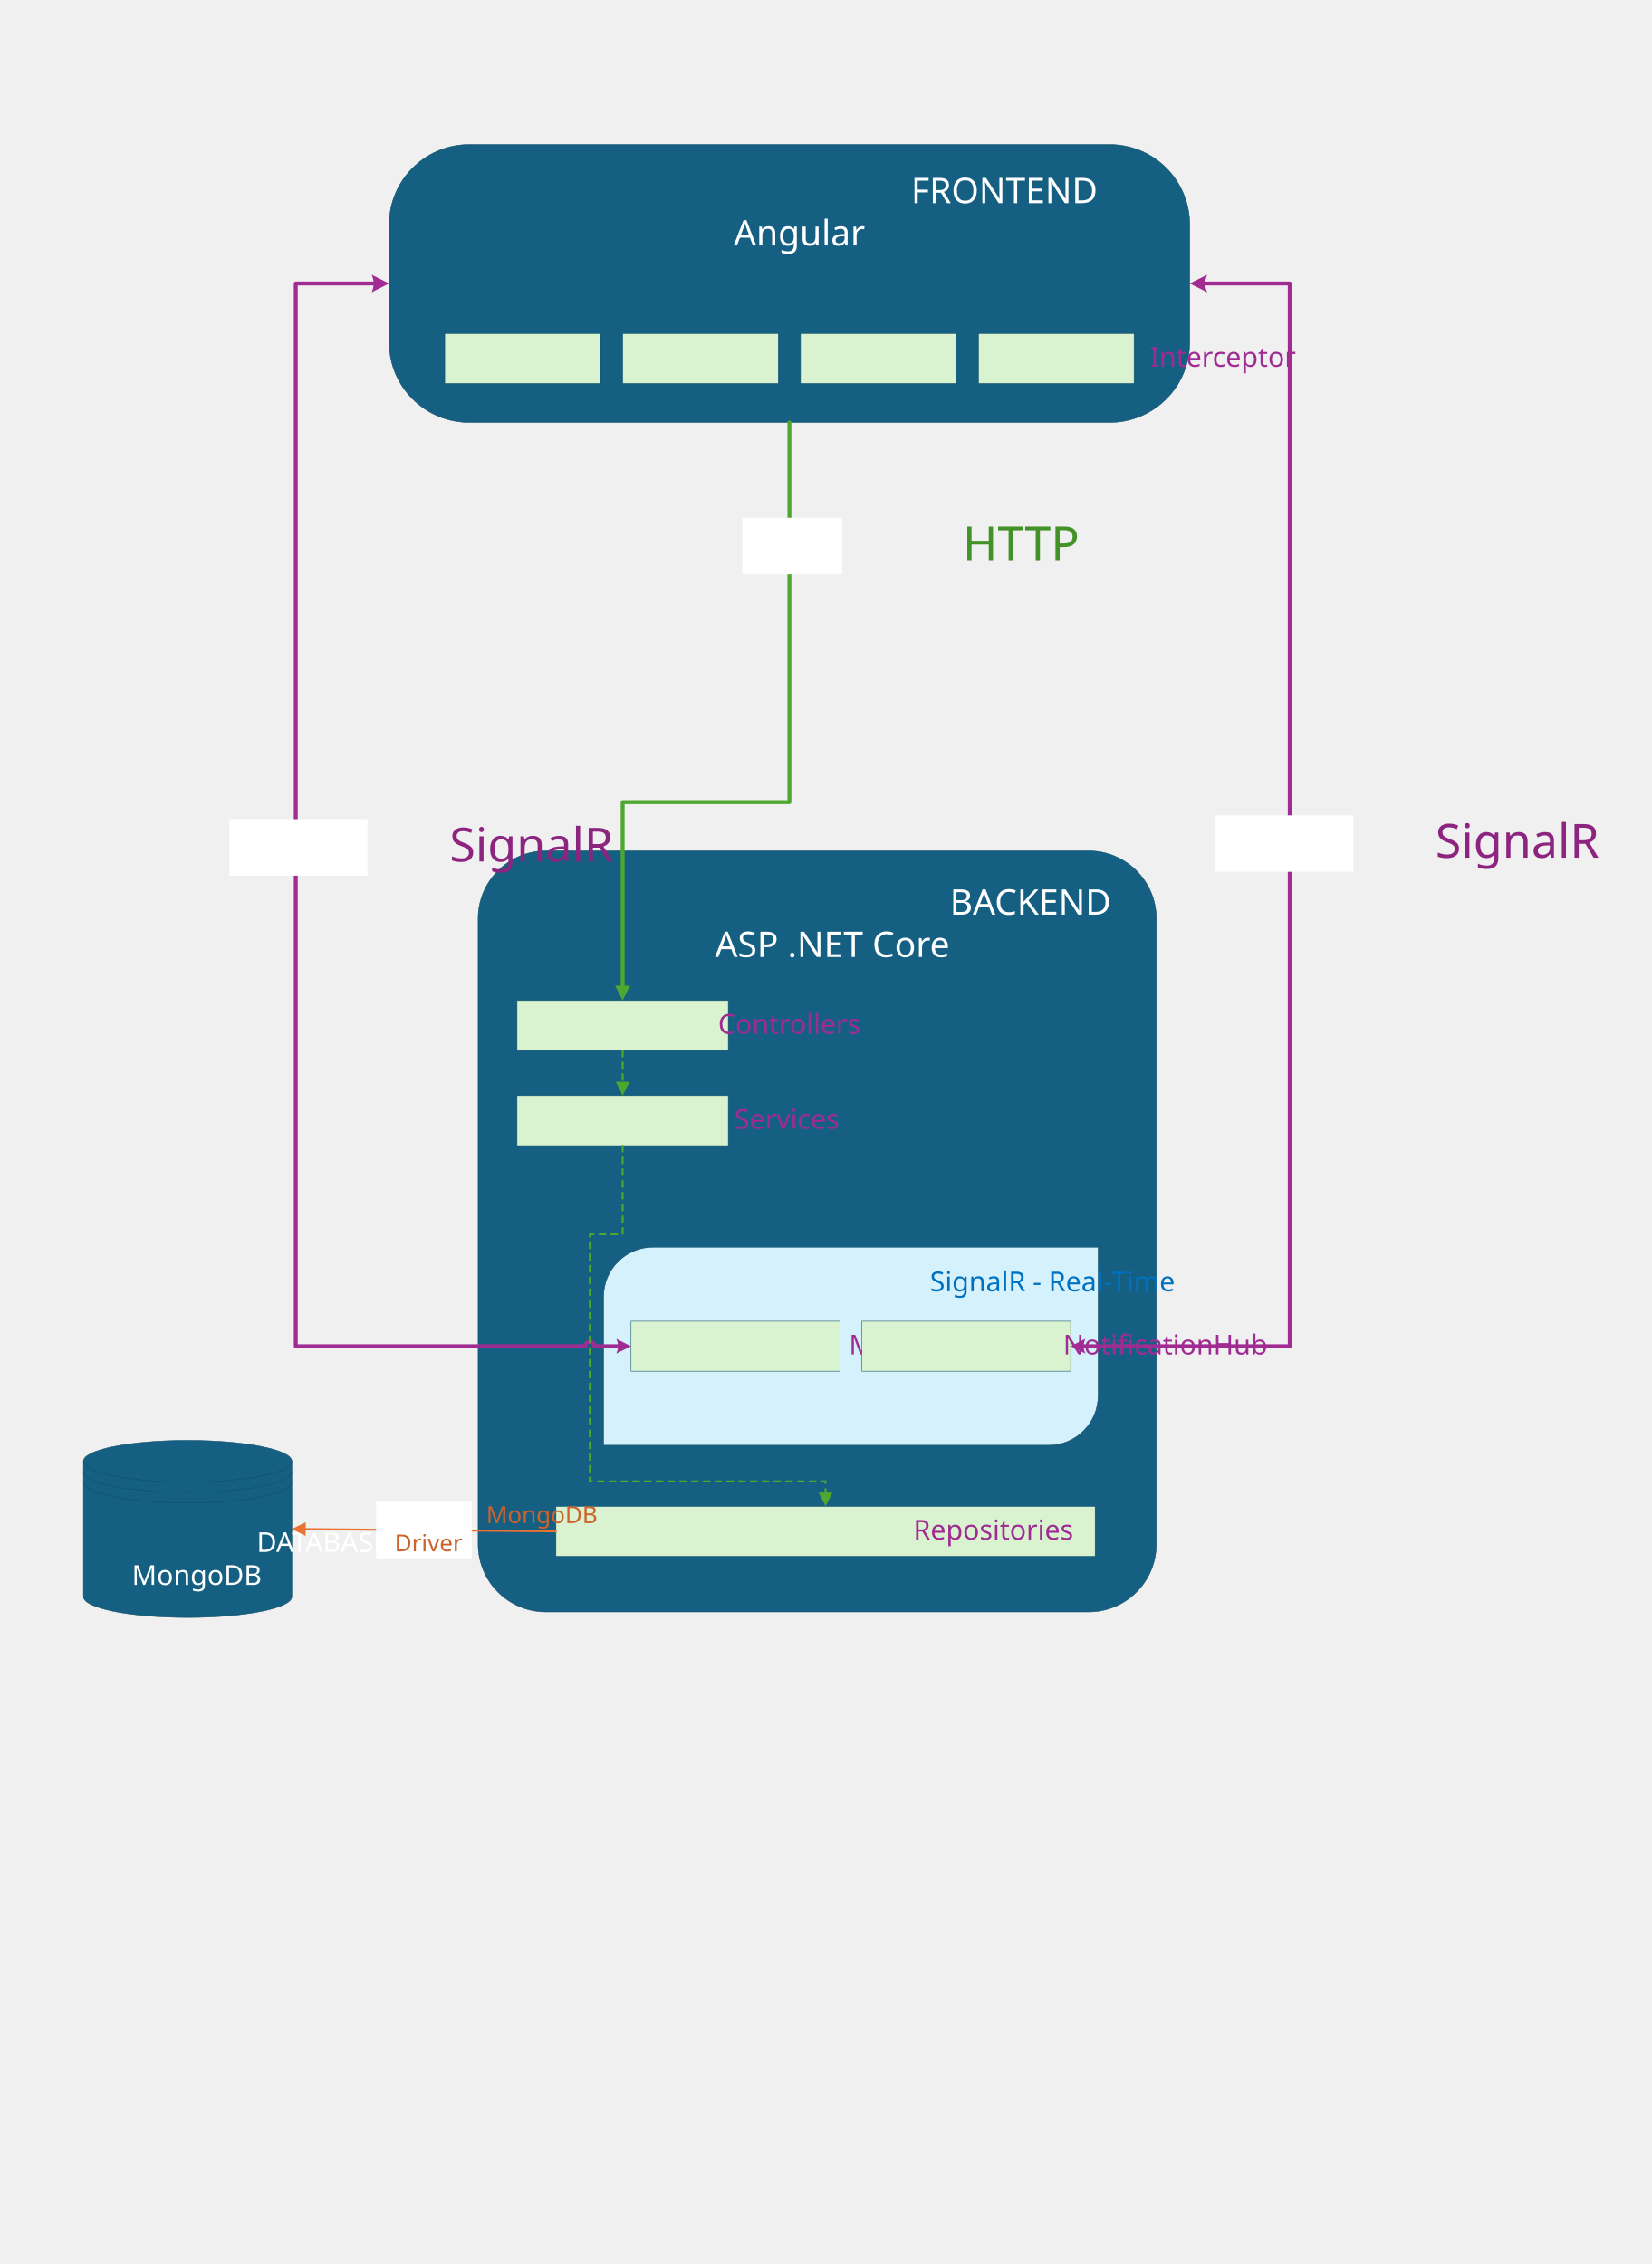
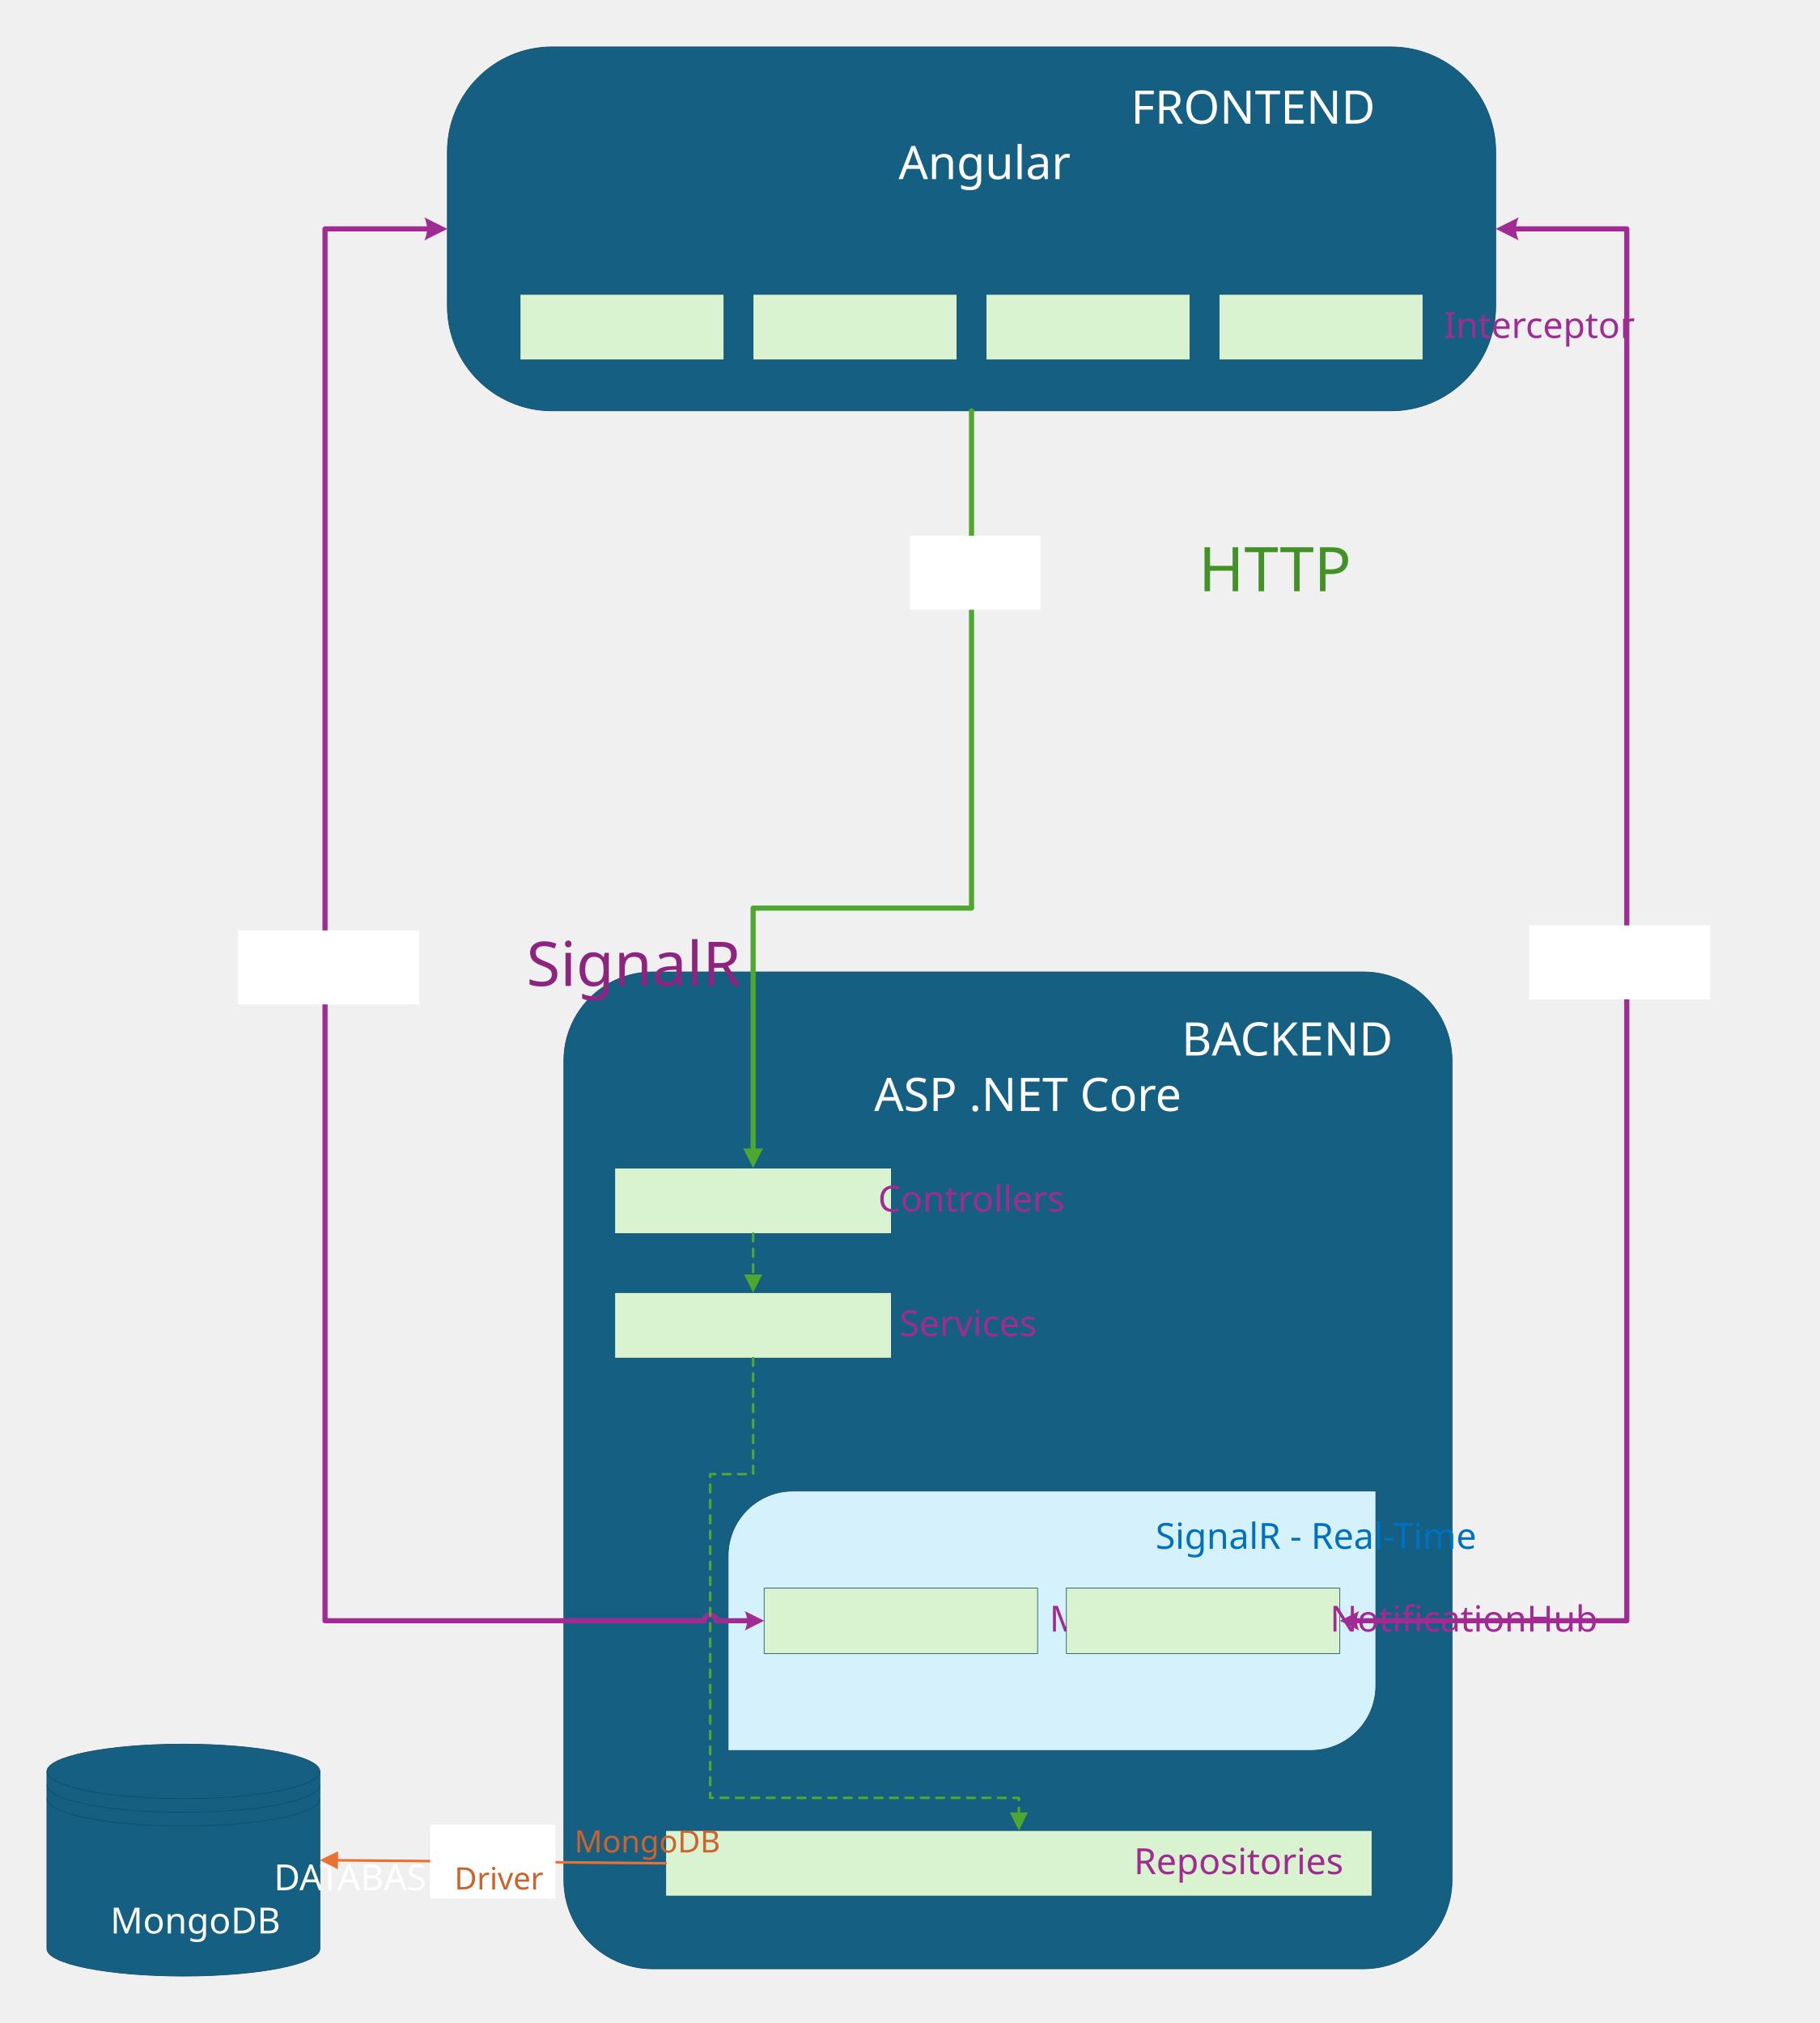
- <svg xmlns="http://www.w3.org/2000/svg" xmlns:ns1="http://schemas.microsoft.com/visio/2003/SVGExtensions/" xmlns:xlink="http://www.w3.org/1999/xlink" width="11.693in" height="16.035in" viewBox="0 0 841.89 1154.55" xml:space="preserve" color-interpolation-filters="sRGB" class="st26">
+ <svg xmlns="http://www.w3.org/2000/svg" xmlns:ns1="http://schemas.microsoft.com/visio/2003/SVGExtensions/" xmlns:xlink="http://www.w3.org/1999/xlink" width="9.841in" height="10.94in" viewBox="0 0 708.533 787.681" xml:space="preserve" color-interpolation-filters="sRGB" class="st25">
  <ns1:documentProperties ns1:langID="1033" ns1:metric="true" ns1:viewMarkup="false">
    <ns1:userDefs>
      <ns1:ud ns1:nameU="msvSubprocessMaster" ns1:prompt="" ns1:val="VT4(Rectangle)" />
      <ns1:ud ns1:nameU="msvNoAutoConnect" ns1:val="VT0(1):26" />
    </ns1:userDefs>
  </ns1:documentProperties>
  <style type="text/css">
	
		.st1 {fill:#156082;stroke:#0d4964;stroke-width:0.25}
		.st2 {fill:#d9f2d0;stroke:#0d4964;stroke-width:0.25}
		.st3 {fill:#a02b93;font-family:Calibri;font-size:1.167em}
		.st4 {fill:none;stroke:none;stroke-width:0.25}
		.st5 {fill:#ffffff;font-family:Calibri;font-size:1.5em}
		.st6 {font-size:1em}
		.st7 {fill:#d5f1fc;stroke:#0d4964;stroke-width:0.25}
		.st8 {fill:#0070c0;font-family:Calibri;font-size:1.167em}
		.st9 {marker-end:url(#mrkr5-56);marker-start:url(#mrkr5-54);stroke:#a02b93;stroke-linecap:round;stroke-linejoin:round;stroke-width:2}
		.st10 {fill:#a02b93;fill-opacity:1;stroke:#a02b93;stroke-opacity:1;stroke-width:0.442}
		.st11 {fill:#a02b93;fill-opacity:1;stroke:#a02b93;stroke-opacity:1;stroke-width:0.526}
		.st12 {fill:#ffffff;stroke:none;stroke-linecap:butt;stroke-width:7.2}
		.st13 {fill:#8c2480;font-family:Calibri;font-size:2em}
- 		.st14 {fill:#ffffff;stroke:none;stroke-linecap:butt}
- 		.st15 {marker-end:url(#mrkr4-73);stroke:#4ea72e;stroke-linecap:round;stroke-linejoin:round;stroke-width:2}
- 		.st16 {fill:#4ea72e;fill-opacity:1;stroke:#4ea72e;stroke-opacity:1;stroke-width:0.526}
- 		.st17 {fill:#439227;font-family:Calibri;font-size:2em}
- 		.st18 {fill:#156082}
- 		.st19 {stroke:#0e4a65;stroke-width:0.25}
- 		.st20 {fill:#feffff;font-family:Calibri;font-size:1.167em}
- 		.st21 {marker-end:url(#mrkr4-89);stroke:#e97132;stroke-linecap:round;stroke-linejoin:round;stroke-width:1}
- 		.st22 {fill:#e97132;fill-opacity:1;stroke:#e97132;stroke-opacity:1;stroke-width:0.284}
- 		.st23 {fill:#cd622a;font-family:Calibri;font-size:1em}
- 		.st24 {marker-end:url(#mrkr4-98);stroke:#4ea72e;stroke-dasharray:3,3;stroke-linecap:round;stroke-linejoin:round;stroke-width:1}
- 		.st25 {fill:#4ea72e;fill-opacity:1;stroke:#4ea72e;stroke-opacity:1;stroke-width:0.284}
- 		.st26 {fill:none;fill-rule:evenodd;font-size:12px;overflow:visible;stroke-linecap:square;stroke-miterlimit:3}
+ 		.st14 {marker-end:url(#mrkr4-73);stroke:#4ea72e;stroke-linecap:round;stroke-linejoin:round;stroke-width:2}
+ 		.st15 {fill:#4ea72e;fill-opacity:1;stroke:#4ea72e;stroke-opacity:1;stroke-width:0.526}
+ 		.st16 {fill:#439227;font-family:Calibri;font-size:2em}
+ 		.st17 {fill:#156082}
+ 		.st18 {stroke:#0e4a65;stroke-width:0.25}
+ 		.st19 {fill:#feffff;font-family:Calibri;font-size:1.167em}
+ 		.st20 {marker-end:url(#mrkr4-89);stroke:#e97132;stroke-linecap:round;stroke-linejoin:round;stroke-width:1}
+ 		.st21 {fill:#e97132;fill-opacity:1;stroke:#e97132;stroke-opacity:1;stroke-width:0.284}
+ 		.st22 {fill:#cd622a;font-family:Calibri;font-size:1em}
+ 		.st23 {marker-end:url(#mrkr4-98);stroke:#4ea72e;stroke-dasharray:3,3;stroke-linecap:round;stroke-linejoin:round;stroke-width:1}
+ 		.st24 {fill:#4ea72e;fill-opacity:1;stroke:#4ea72e;stroke-opacity:1;stroke-width:0.284}
+ 		.st25 {fill:none;fill-rule:evenodd;font-size:12px;overflow:visible;stroke-linecap:square;stroke-miterlimit:3}
	
	</style>
  <defs id="Markers">
    <g id="lend5">
      <path d="M 2 1 L 0 0 L 1.981 -0.993 C 1.672 -0.365 1.673 0.373 1.985 1 " style="stroke:none" />
    </g>
    <marker id="mrkr5-54" class="st10" ns1:arrowType="5" ns1:arrowSize="2" ns1:setback="3.775" refX="3.775" orient="auto" markerUnits="strokeWidth" overflow="visible">
      <use xlink:href="#lend5" transform="scale(2.26) " />
    </marker>
    <marker id="mrkr5-56" class="st11" ns1:arrowType="5" ns1:arrowSize="1" ns1:setback="3.325" refX="-3.325" orient="auto" markerUnits="strokeWidth" overflow="visible">
      <use xlink:href="#lend5" transform="scale(-1.9,-1.9) " />
    </marker>
    <g id="lend4">
      <path d="M 2 1 L 0 0 L 2 -1 L 2 1 " style="stroke:none" />
    </g>
-     <marker id="mrkr4-73" class="st16" ns1:arrowType="4" ns1:arrowSize="1" ns1:setback="3.8" refX="-3.8" orient="auto" markerUnits="strokeWidth" overflow="visible">
+     <marker id="mrkr4-73" class="st15" ns1:arrowType="4" ns1:arrowSize="1" ns1:setback="3.8" refX="-3.8" orient="auto" markerUnits="strokeWidth" overflow="visible">
      <use xlink:href="#lend4" transform="scale(-1.9,-1.9) " />
    </marker>
-     <marker id="mrkr4-89" class="st22" ns1:arrowType="4" ns1:arrowSize="2" ns1:setback="7.04" refX="-7.04" orient="auto" markerUnits="strokeWidth" overflow="visible">
+     <marker id="mrkr4-89" class="st21" ns1:arrowType="4" ns1:arrowSize="2" ns1:setback="7.04" refX="-7.04" orient="auto" markerUnits="strokeWidth" overflow="visible">
      <use xlink:href="#lend4" transform="scale(-3.52,-3.52) " />
    </marker>
-     <marker id="mrkr4-98" class="st25" ns1:arrowType="4" ns1:arrowSize="2" ns1:setback="7.04" refX="-7.04" orient="auto" markerUnits="strokeWidth" overflow="visible">
+     <marker id="mrkr4-98" class="st24" ns1:arrowType="4" ns1:arrowSize="2" ns1:setback="7.04" refX="-7.04" orient="auto" markerUnits="strokeWidth" overflow="visible">
      <use xlink:href="#lend4" transform="scale(-3.52,-3.52) " />
    </marker>
  </defs>
  <g ns1:mID="0" ns1:index="1" ns1:groupContext="foregroundPage">
    <ns1:userDefs>
      <ns1:ud ns1:nameU="msvThemeOrder" ns1:val="VT0(0):26" />
    </ns1:userDefs>
    <ns1:pageProperties ns1:drawingScale="0.0393701" ns1:pageScale="0.0393701" ns1:drawingUnits="24" ns1:shadowOffsetX="8.50394" ns1:shadowOffsetY="-8.50394" />
    <ns1:layer ns1:name="Connector" ns1:index="0" />
    <ns1:layer ns1:name="Flowchart" ns1:index="1" />
-     <g id="group27-1" transform="translate(243.78,-332.504)" ns1:mID="27" ns1:groupContext="group">
+     <g id="group27-1" transform="translate(219.51,-21.0846)" ns1:mID="27" ns1:groupContext="group">
      <g id="shape8-2" ns1:mID="8" ns1:groupContext="shape">
        <ns1:userDefs>
          <ns1:ud ns1:nameU="CTypeTopLeftSnip" ns1:prompt="" ns1:val="VT0(0):5" />
          <ns1:ud ns1:nameU="CTypeTopRightSnip" ns1:prompt="" ns1:val="VT0(0):5" />
          <ns1:ud ns1:nameU="CTypeBotLeftSnip" ns1:prompt="" ns1:val="VT0(0):5" />
          <ns1:ud ns1:nameU="CTypeBotRightSnip" ns1:prompt="" ns1:val="VT0(0):5" />
          <ns1:ud ns1:nameU="CornerLockHoriz" ns1:prompt="" ns1:val="VT0(0):5" />
          <ns1:ud ns1:nameU="CornerLockVert" ns1:prompt="" ns1:val="VT0(0):5" />
          <ns1:ud ns1:nameU="CornerLockDiag" ns1:prompt="" ns1:val="VT0(0):5" />
          <ns1:ud ns1:nameU="TopLeftOffset" ns1:prompt="" ns1:val="VT0(0.15748031496063):24" />
          <ns1:ud ns1:nameU="TopRightOffset" ns1:prompt="" ns1:val="VT0(0.15748031496063):24" />
          <ns1:ud ns1:nameU="BotLeftOffset" ns1:prompt="" ns1:val="VT0(0.15748031496063):24" />
          <ns1:ud ns1:nameU="BotRightOffset" ns1:prompt="" ns1:val="VT0(0.15748031496063):24" />
          <ns1:ud ns1:nameU="visVersion" ns1:prompt="" ns1:val="VT0(15):26" />
          <ns1:ud ns1:nameU="TopLeftOffset" ns1:prompt="" ns1:val="VT0(0.48031497121879):1" />
          <ns1:ud ns1:nameU="TopRightOffset" ns1:prompt="" ns1:val="VT0(0.48031497121879):1" />
          <ns1:ud ns1:nameU="BotLeftOffset" ns1:prompt="" ns1:val="VT0(0.48031497121879):1" />
          <ns1:ud ns1:nameU="BotRightOffset" ns1:prompt="" ns1:val="VT0(0.48031497121879):1" />
        </ns1:userDefs>
-         <path d="M34.58 1154.55 L311.24 1154.55 A34.582 34.582 -180 0 0 345.83 1119.97 L345.83 800.96 A34.582 34.582         -180 0 0 311.24 766.38 L34.58 766.38 A34.582 34.582 -180 0 0 -0 800.96 L0 1119.97 A34.582 34.582         -180 0 0 34.58 1154.55 Z" class="st1" />
+         <path d="M34.58 787.68 L311.24 787.68 A34.582 34.582 -180 0 0 345.83 753.1 L345.83 434.09 A34.582 34.582 -180         0 0 311.24 399.51 L34.58 399.51 A34.582 34.582 -180 0 0 -0 434.09 L0 753.1 A34.582 34.582 -180 0         0 34.58 787.68 Z" class="st1" />
      </g>
      <g id="shape12-4" ns1:mID="12" ns1:groupContext="shape" transform="translate(19.8425,-286.299)">
        <ns1:userDefs>
          <ns1:ud ns1:nameU="visVersion" ns1:val="VT0(15):26" />
        </ns1:userDefs>
        <ns1:textBlock ns1:margins="rect(4,4,4,4)" ns1:tabSpace="42.5197" />
-         <ns1:textRect cx="53.858" cy="1141.8" width="107.72" height="25.512" />
-         <rect x="0" y="1129.04" width="107.717" height="25.512" class="st2" />
-         <text x="22.41" y="1146" class="st3" ns1:langID="1033">
+         <ns1:textRect cx="53.858" cy="774.925" width="107.72" height="25.512" />
+         <rect x="0" y="762.169" width="107.717" height="25.512" class="st2" />
+         <text x="22.41" y="779.13" class="st3" ns1:langID="1033">
          <ns1:paragraph ns1:horizAlign="1" />
          <ns1:tabList />Controllers</text>
      </g>
      <g id="shape13-7" ns1:mID="13" ns1:groupContext="shape" transform="translate(19.8425,-237.812)">
        <ns1:userDefs>
          <ns1:ud ns1:nameU="visVersion" ns1:val="VT0(15):26" />
        </ns1:userDefs>
        <ns1:textBlock ns1:margins="rect(4,4,4,4)" ns1:tabSpace="42.5197" />
-         <ns1:textRect cx="53.858" cy="1141.8" width="107.72" height="25.512" />
-         <rect x="0" y="1129.04" width="107.717" height="25.512" class="st2" />
-         <text x="30.77" y="1146" class="st3" ns1:langID="1033">
+         <ns1:textRect cx="53.858" cy="774.925" width="107.72" height="25.512" />
+         <rect x="0" y="762.169" width="107.717" height="25.512" class="st2" />
+         <text x="30.77" y="779.13" class="st3" ns1:langID="1033">
          <ns1:paragraph ns1:horizAlign="1" />
          <ns1:tabList />Services</text>
      </g>
      <g id="shape14-10" ns1:mID="14" ns1:groupContext="shape" transform="translate(39.685,-28.3465)">
        <ns1:userDefs>
          <ns1:ud ns1:nameU="visVersion" ns1:val="VT0(15):26" />
        </ns1:userDefs>
        <ns1:textBlock ns1:margins="rect(4,4,4,4)" ns1:tabSpace="42.5197" />
-         <ns1:textRect cx="137.48" cy="1141.8" width="274.97" height="25.512" />
-         <rect x="0" y="1129.04" width="274.961" height="25.512" class="st2" />
-         <text x="102.18" y="1146" class="st3" ns1:langID="1033">
+         <ns1:textRect cx="137.48" cy="774.925" width="274.97" height="25.512" />
+         <rect x="0" y="762.169" width="274.961" height="25.512" class="st2" />
+         <text x="102.18" y="779.13" class="st3" ns1:langID="1033">
          <ns1:paragraph ns1:horizAlign="1" />
          <ns1:tabList />Repositories</text>
      </g>
      <g id="shape9-13" ns1:mID="9" ns1:groupContext="shape" transform="translate(34.0157,-331.952)">
        <ns1:textBlock ns1:margins="rect(4,4,4,4)" ns1:tabSpace="42.5197" />
-         <ns1:textRect cx="138.898" cy="1136.28" width="277.8" height="36.552" />
-         <rect x="0" y="1118" width="277.795" height="36.552" class="st4" />
-         <text x="103.58" y="1130.88" class="st5" ns1:langID="1033">
+         <ns1:textRect cx="138.898" cy="769.405" width="277.8" height="36.552" />
+         <rect x="0" y="751.129" width="277.795" height="36.552" class="st4" />
+         <text x="103.58" y="764.01" class="st5" ns1:langID="1033">
          <ns1:paragraph ns1:horizAlign="1" />
          <ns1:tabList />BACKEND<ns1:newlineChar />
          <tspan x="86.81" dy="1.2em" class="st6">ASP .NET Core</tspan>
        </text>
      </g>
      <g id="group26-17" transform="translate(56.9764,-85.0394)" ns1:mID="26" ns1:groupContext="group">
        <g id="shape18-18" ns1:mID="18" ns1:groupContext="shape" transform="translate(7.00456,0)">
          <ns1:userDefs>
            <ns1:ud ns1:nameU="CTypeTopLeftSnip" ns1:prompt="" ns1:val="VT0(0):5" />
            <ns1:ud ns1:nameU="CTypeTopRightSnip" ns1:prompt="" ns1:val="VT0(1):5" />
            <ns1:ud ns1:nameU="CTypeBotLeftSnip" ns1:prompt="" ns1:val="VT0(1):5" />
            <ns1:ud ns1:nameU="CTypeBotRightSnip" ns1:prompt="" ns1:val="VT0(0):5" />
            <ns1:ud ns1:nameU="CornerLockHoriz" ns1:prompt="" ns1:val="VT0(0):5" />
            <ns1:ud ns1:nameU="CornerLockVert" ns1:prompt="" ns1:val="VT0(0):5" />
            <ns1:ud ns1:nameU="CornerLockDiag" ns1:prompt="" ns1:val="VT0(1):5" />
            <ns1:ud ns1:nameU="TopLeftOffset" ns1:prompt="" ns1:val="VT0(0.15748031496063):24" />
            <ns1:ud ns1:nameU="TopRightOffset" ns1:prompt="" ns1:val="VT0(0):24" />
            <ns1:ud ns1:nameU="BotLeftOffset" ns1:prompt="" ns1:val="VT0(0):24" />
            <ns1:ud ns1:nameU="BotRightOffset" ns1:prompt="" ns1:val="VT0(0.15748031496063):24" />
            <ns1:ud ns1:nameU="visVersion" ns1:prompt="" ns1:val="VT0(15):26" />
            <ns1:ud ns1:nameU="TopLeftOffset" ns1:prompt="" ns1:val="VT0(0.35022794795623):1" />
            <ns1:ud ns1:nameU="BotRightOffset" ns1:prompt="" ns1:val="VT0(0.35022794795623):1" />
          </ns1:userDefs>
-           <path d="M0 1154.55 L226.95 1154.55 A25.216 25.216 -180 0 0 252.16 1129.33 L252.16 1053.57 L25.22 1053.57 A25.216          25.216 -180 0 0 0 1078.78 L0 1154.55 Z" class="st7" />
+           <path d="M0 787.68 L226.95 787.68 A25.216 25.216 -180 0 0 252.16 762.46 L252.16 686.7 L25.22 686.7 A25.216 25.216          -180 0 0 0 711.91 L0 787.68 Z" class="st7" />
        </g>
        <g id="shape19-20" ns1:mID="19" ns1:groupContext="shape" transform="translate(0,-64.4323)">
          <ns1:textBlock ns1:margins="rect(4,4,4,4)" ns1:tabSpace="42.5197" />
-           <ns1:textRect cx="133.087" cy="1136.28" width="266.18" height="36.552" />
-           <rect x="0" y="1118" width="266.173" height="36.552" class="st4" />
-           <text x="78.74" y="1140.48" class="st8" ns1:langID="1033">
+           <ns1:textRect cx="133.087" cy="769.405" width="266.18" height="36.552" />
+           <rect x="0" y="751.129" width="266.173" height="36.552" class="st4" />
+           <text x="78.74" y="773.61" class="st8" ns1:langID="1033">
            <ns1:paragraph ns1:horizAlign="1" />
            <ns1:tabList />SignalR - Real-Time</text>
        </g>
        <g id="shape20-23" ns1:mID="20" ns1:groupContext="shape" transform="translate(21.0137,-37.7362)">
          <ns1:userDefs>
            <ns1:ud ns1:nameU="visVersion" ns1:val="VT0(15):26" />
          </ns1:userDefs>
          <ns1:textBlock ns1:margins="rect(4,4,4,4)" ns1:tabSpace="42.5197" />
-           <ns1:textRect cx="53.235" cy="1141.8" width="106.47" height="25.512" />
-           <rect x="0" y="1129.04" width="106.469" height="25.512" class="st2" />
-           <text x="16.44" y="1146" class="st3" ns1:langID="1033">
+           <ns1:textRect cx="53.235" cy="774.925" width="106.47" height="25.512" />
+           <rect x="0" y="762.169" width="106.469" height="25.512" class="st2" />
+           <text x="16.44" y="779.13" class="st3" ns1:langID="1033">
            <ns1:paragraph ns1:horizAlign="1" />
            <ns1:tabList />MessageHub</text>
        </g>
        <g id="shape21-26" ns1:mID="21" ns1:groupContext="shape" transform="translate(138.69,-37.7362)">
          <ns1:userDefs>
            <ns1:ud ns1:nameU="visVersion" ns1:val="VT0(15):26" />
          </ns1:userDefs>
          <ns1:textBlock ns1:margins="rect(4,4,4,4)" ns1:tabSpace="42.5197" />
-           <ns1:textRect cx="53.235" cy="1141.8" width="106.47" height="25.512" />
-           <rect x="0" y="1129.04" width="106.469" height="25.512" class="st2" />
-           <text x="7.98" y="1146" class="st3" ns1:langID="1033">
+           <ns1:textRect cx="53.235" cy="774.925" width="106.47" height="25.512" />
+           <rect x="0" y="762.169" width="106.469" height="25.512" class="st2" />
+           <text x="7.98" y="779.13" class="st3" ns1:langID="1033">
            <ns1:paragraph ns1:horizAlign="1" />
            <ns1:tabList />NotificationHub</text>
        </g>
      </g>
    </g>
-     <g id="group28-29" transform="translate(198.425,-939.118)" ns1:mID="28" ns1:groupContext="group">
+     <g id="group28-29" transform="translate(174.156,-627.699)" ns1:mID="28" ns1:groupContext="group">
      <g id="shape1-30" ns1:mID="1" ns1:groupContext="shape">
        <ns1:userDefs>
          <ns1:ud ns1:nameU="CTypeTopLeftSnip" ns1:prompt="" ns1:val="VT0(0):5" />
          <ns1:ud ns1:nameU="CTypeTopRightSnip" ns1:prompt="" ns1:val="VT0(0):5" />
          <ns1:ud ns1:nameU="CTypeBotLeftSnip" ns1:prompt="" ns1:val="VT0(0):5" />
          <ns1:ud ns1:nameU="CTypeBotRightSnip" ns1:prompt="" ns1:val="VT0(0):5" />
          <ns1:ud ns1:nameU="CornerLockHoriz" ns1:prompt="" ns1:val="VT0(0):5" />
          <ns1:ud ns1:nameU="CornerLockVert" ns1:prompt="" ns1:val="VT0(0):5" />
          <ns1:ud ns1:nameU="CornerLockDiag" ns1:prompt="" ns1:val="VT0(0):5" />
          <ns1:ud ns1:nameU="TopLeftOffset" ns1:prompt="" ns1:val="VT0(0.15748031496063):24" />
          <ns1:ud ns1:nameU="TopRightOffset" ns1:prompt="" ns1:val="VT0(0.15748031496063):24" />
          <ns1:ud ns1:nameU="BotLeftOffset" ns1:prompt="" ns1:val="VT0(0.15748031496063):24" />
          <ns1:ud ns1:nameU="BotRightOffset" ns1:prompt="" ns1:val="VT0(0.15748031496063):24" />
          <ns1:ud ns1:nameU="visVersion" ns1:prompt="" ns1:val="VT0(15):26" />
          <ns1:ud ns1:nameU="TopLeftOffset" ns1:prompt="" ns1:val="VT0(0.56692915968177):1" />
          <ns1:ud ns1:nameU="TopRightOffset" ns1:prompt="" ns1:val="VT0(0.56692915968177):1" />
          <ns1:ud ns1:nameU="BotLeftOffset" ns1:prompt="" ns1:val="VT0(0.56692915968177):1" />
          <ns1:ud ns1:nameU="BotRightOffset" ns1:prompt="" ns1:val="VT0(0.56692915968177):1" />
        </ns1:userDefs>
-         <path d="M40.82 1154.55 L367.37 1154.55 A40.818 40.818 -180 0 0 408.19 1113.73 L408.19 1053.64 A40.818 40.818         -180 0 0 367.37 1012.82 L40.82 1012.82 A40.818 40.818 -180 0 0 -0 1053.64 L0 1113.73 A40.818 40.818         -180 0 0 40.82 1154.55 Z" class="st1" />
+         <path d="M40.82 787.68 L367.37 787.68 A40.818 40.818 -180 0 0 408.19 746.86 L408.19 686.77 A40.818 40.818 -180         0 0 367.37 645.95 L40.82 645.95 A40.818 40.818 -180 0 0 -0 686.77 L0 746.86 A40.818 40.818 -180         0 0 40.82 787.68 Z" class="st1" />
      </g>
      <g id="shape2-32" ns1:mID="2" ns1:groupContext="shape" transform="translate(28.3465,-19.8425)">
        <ns1:userDefs>
          <ns1:ud ns1:nameU="visVersion" ns1:val="VT0(15):26" />
        </ns1:userDefs>
        <ns1:textBlock ns1:margins="rect(4,4,4,4)" ns1:tabSpace="42.5197" />
-         <ns1:textRect cx="39.685" cy="1141.8" width="79.38" height="25.512" />
-         <rect x="0" y="1129.04" width="79.37" height="25.512" class="st2" />
-         <text x="23.2" y="1146" class="st3" ns1:langID="1033">
+         <ns1:textRect cx="39.685" cy="774.925" width="79.38" height="25.512" />
+         <rect x="0" y="762.169" width="79.37" height="25.512" class="st2" />
+         <text x="23.2" y="779.13" class="st3" ns1:langID="1033">
          <ns1:paragraph ns1:horizAlign="1" />
          <ns1:tabList />Pages</text>
      </g>
      <g id="shape3-35" ns1:mID="3" ns1:groupContext="shape" transform="translate(119.055,-19.8425)">
        <ns1:userDefs>
          <ns1:ud ns1:nameU="visVersion" ns1:val="VT0(15):26" />
        </ns1:userDefs>
        <ns1:textBlock ns1:margins="rect(4,4,4,4)" ns1:tabSpace="42.5197" />
-         <ns1:textRect cx="39.685" cy="1141.8" width="79.38" height="25.512" />
-         <rect x="0" y="1129.04" width="79.37" height="25.512" class="st2" />
-         <text x="16.6" y="1146" class="st3" ns1:langID="1033">
+         <ns1:textRect cx="39.685" cy="774.925" width="79.38" height="25.512" />
+         <rect x="0" y="762.169" width="79.37" height="25.512" class="st2" />
+         <text x="16.6" y="779.13" class="st3" ns1:langID="1033">
          <ns1:paragraph ns1:horizAlign="1" />
          <ns1:tabList />Services</text>
      </g>
      <g id="shape4-38" ns1:mID="4" ns1:groupContext="shape" transform="translate(209.764,-19.8425)">
        <ns1:userDefs>
          <ns1:ud ns1:nameU="visVersion" ns1:val="VT0(15):26" />
        </ns1:userDefs>
        <ns1:textBlock ns1:margins="rect(4,4,4,4)" ns1:tabSpace="42.5197" />
-         <ns1:textRect cx="39.685" cy="1141.8" width="79.38" height="25.512" />
-         <rect x="0" y="1129.04" width="79.37" height="25.512" class="st2" />
-         <text x="22.12" y="1146" class="st3" ns1:langID="1033">
+         <ns1:textRect cx="39.685" cy="774.925" width="79.38" height="25.512" />
+         <rect x="0" y="762.169" width="79.37" height="25.512" class="st2" />
+         <text x="22.12" y="779.13" class="st3" ns1:langID="1033">
          <ns1:paragraph ns1:horizAlign="1" />
          <ns1:tabList />Guard</text>
      </g>
      <g id="shape5-41" ns1:mID="5" ns1:groupContext="shape" transform="translate(300.472,-19.8425)">
        <ns1:userDefs>
          <ns1:ud ns1:nameU="visVersion" ns1:val="VT0(15):26" />
        </ns1:userDefs>
        <ns1:textBlock ns1:margins="rect(4,4,4,4)" ns1:tabSpace="42.5197" />
-         <ns1:textRect cx="39.685" cy="1141.8" width="79.38" height="25.512" />
-         <rect x="0" y="1129.04" width="79.37" height="25.512" class="st2" />
-         <text x="7.38" y="1146" class="st3" ns1:langID="1033">
+         <ns1:textRect cx="39.685" cy="774.925" width="79.38" height="25.512" />
+         <rect x="0" y="762.169" width="79.37" height="25.512" class="st2" />
+         <text x="7.38" y="779.13" class="st3" ns1:langID="1033">
          <ns1:paragraph ns1:horizAlign="1" />
          <ns1:tabList />Interceptor</text>
      </g>
      <g id="shape6-44" ns1:mID="6" ns1:groupContext="shape" transform="translate(65.1969,-88.1724)">
        <ns1:textBlock ns1:margins="rect(4,4,4,4)" ns1:tabSpace="42.5197" />
-         <ns1:textRect cx="138.898" cy="1136.28" width="277.8" height="36.552" />
-         <rect x="0" y="1118" width="277.795" height="36.552" class="st4" />
-         <text x="97.98" y="1130.88" class="st5" ns1:langID="1033">
+         <ns1:textRect cx="138.898" cy="769.405" width="277.8" height="36.552" />
+         <rect x="0" y="751.129" width="277.795" height="36.552" class="st4" />
+         <text x="97.98" y="764.01" class="st5" ns1:langID="1033">
          <ns1:paragraph ns1:horizAlign="1" />
          <ns1:tabList />FRONTEND<ns1:newlineChar />
          <tspan x="110.48" dy="1.2em" class="st6">Angular</tspan>
        </text>
      </g>
    </g>
-     <g id="shape24-48" ns1:mID="24" ns1:groupContext="shape" ns1:layerMember="0" transform="translate(606.614,-1009.98)">
+     <g id="shape24-48" ns1:mID="24" ns1:groupContext="shape" ns1:layerMember="0" transform="translate(582.345,-698.565)">
      <ns1:textBlock ns1:margins="rect(4,4,4,4)" ns1:tabSpace="42.5197" />
-       <ns1:textRect cx="48.189" cy="1440.16" width="120.01" height="36.803" />
-       <path d="M7.55 1154.55 L7.91 1154.55 L51.02 1154.55 L51.02 1696.5 L-54.05 1696.5" class="st9" />
-       <rect ns1:rectContext="textBkgnd" x="12.951" y="1425.76" width="70.476" height="28.8" class="st12" />
-       <text x="12.95" y="1447.36" class="st13" ns1:langID="1033">
+       <ns1:textRect cx="48.189" cy="1073.29" width="120.01" height="36.803" />
+       <path d="M7.55 787.68 L7.91 787.68 L51.02 787.68 L51.02 1329.63 L-54.05 1329.63" class="st9" />
+       <rect ns1:rectContext="textBkgnd" x="12.951" y="1058.89" width="70.476" height="28.8" class="st12" />
+       <text x="12.95" y="1080.49" class="st13" ns1:langID="1033">
        <ns1:paragraph ns1:horizAlign="1" />
        <ns1:tabList />SignalR</text>
    </g>
-     <g id="shape25-59" ns1:mID="25" ns1:groupContext="shape" ns1:layerMember="0" transform="translate(198.425,-1009.98)">
+     <g id="shape25-59" ns1:mID="25" ns1:groupContext="shape" ns1:layerMember="0" transform="translate(174.156,-698.565)">
      <ns1:textBlock ns1:margins="rect(4,4,4,4)" ns1:tabSpace="42.5197" />
-       <ns1:textRect cx="-46.289" cy="1442.11" width="120.01" height="36.803" />
-       <path d="M-7.55 1154.55 L-7.91 1154.55 L-47.62 1154.55 L-47.62 1696.5 L99.97 1696.5 A2.362 2.362 0 0 1 104.69 1696.5        L116.69 1696.5" class="st9" />
-       <rect ns1:rectContext="textBkgnd" x="-81.526" y="1427.71" width="70.476" height="28.8" class="st14" />
-       <text x="-81.53" y="1449.31" class="st13" ns1:langID="1033">
+       <ns1:textRect cx="-46.289" cy="1075.24" width="120.01" height="36.803" />
+       <path d="M-7.55 787.68 L-7.91 787.68 L-47.62 787.68 L-47.62 1329.63 L99.97 1329.63 A2.362 2.362 0 0 1 104.69 1329.63        L116.69 1329.63" class="st9" />
+       <rect ns1:rectContext="textBkgnd" x="-81.526" y="1060.84" width="70.476" height="28.8" class="st12" />
+       <text x="-81.53" y="1082.44" class="st13" ns1:langID="1033">
        <ns1:paragraph ns1:horizAlign="1" />
        <ns1:tabList />SignalR</text>
    </g>
-     <g id="shape22-68" ns1:mID="22" ns1:groupContext="shape" ns1:layerMember="0" transform="translate(402.52,-939.118)">
+     <g id="shape22-68" ns1:mID="22" ns1:groupContext="shape" ns1:layerMember="0" transform="translate(378.25,-627.699)">
      <ns1:textBlock ns1:margins="rect(4,4,4,4)" ns1:tabSpace="42.5197" />
-       <ns1:textRect cx="1.417" cy="1217.58" width="120.01" height="36.803" />
-       <path d="M0 1154.55 L0 1348.16 L-85.04 1348.16 L-85.04 1441.75" class="st15" />
-       <rect ns1:rectContext="textBkgnd" x="-23.953" y="1203.18" width="50.742" height="28.8" class="st12" />
-       <text x="-23.95" y="1224.78" class="st17" ns1:langID="1033">
+       <ns1:textRect cx="1.417" cy="850.714" width="120.01" height="36.803" />
+       <path d="M0 787.68 L0 981.29 L-85.04 981.29 L-85.04 1074.88" class="st14" />
+       <rect ns1:rectContext="textBkgnd" x="-23.953" y="836.314" width="50.742" height="28.8" class="st12" />
+       <text x="-23.95" y="857.91" class="st16" ns1:langID="1033">
        <ns1:paragraph ns1:horizAlign="1" />
        <ns1:tabList />HTTP</text>
    </g>
-     <g id="shape29-76" ns1:mID="29" ns1:groupContext="shape" ns1:layerMember="1" transform="translate(42.5197,-329.669)">
+     <g id="shape29-76" ns1:mID="29" ns1:groupContext="shape" ns1:layerMember="1" transform="translate(18.25,-18.25)">
      <ns1:custProps>
        <ns1:cp ns1:nameU="Cost" ns1:lbl="Cost" ns1:type="7" ns1:format="@" ns1:langID="1033" />
        <ns1:cp ns1:nameU="Duration" ns1:lbl="Duration" ns1:type="2" ns1:langID="1033" />
        <ns1:cp ns1:nameU="Resources" ns1:lbl="Resources" ns1:langID="1033" />
      </ns1:custProps>
      <ns1:userDefs>
        <ns1:ud ns1:nameU="visVersion" ns1:val="VT0(15):26" />
      </ns1:userDefs>
      <ns1:textBlock ns1:margins="rect(2,2,2,2)" ns1:tabSpace="42.5197" />
-       <ns1:textRect cx="53.15" cy="1125.32" width="106.3" height="58.465" />
-       <path d="M0 1074.83 L0 1143.92 A53.15 10.63 -180 0 0 106.3 1143.92 L106.3 1074.83 A53.15 10.63 -180 0 0 0 1074.83        Z" class="st18" />
-       <path d="M0 1074.83 L0 1143.92 A53.15 10.63 -180 0 0 106.3 1143.92 L106.3 1074.83 A53.15 10.63 -180 0 0 0 1074.83" class="st19" />
-       <path d="M0 1074.83 A53.15 10.63 -180 1 0 106.3 1074.83" class="st19" />
-       <path d="M0 1080.14 A53.15 10.63 -180 1 0 106.3 1080.14" class="st19" />
-       <path d="M0 1085.46 A53.15 10.63 -180 1 0 106.3 1085.46" class="st19" />
-       <text x="22.84" y="1121.12" class="st20" ns1:langID="1033">
+       <ns1:textRect cx="53.15" cy="758.449" width="106.3" height="58.465" />
+       <path d="M0 707.96 L0 777.05 A53.15 10.63 -180 0 0 106.3 777.05 L106.3 707.96 A53.15 10.63 -180 0 0 0 707.96 Z" class="st17" />
+       <path d="M0 707.96 L0 777.05 A53.15 10.63 -180 0 0 106.3 777.05 L106.3 707.96 A53.15 10.63 -180 0 0 0 707.96" class="st18" />
+       <path d="M0 707.96 A53.15 10.63 -180 1 0 106.3 707.96" class="st18" />
+       <path d="M0 713.27 A53.15 10.63 -180 1 0 106.3 713.27" class="st18" />
+       <path d="M0 718.59 A53.15 10.63 -180 1 0 106.3 718.59" class="st18" />
+       <text x="22.84" y="754.25" class="st19" ns1:langID="1033">
        <ns1:paragraph ns1:horizAlign="1" />
        <ns1:tabList />DATABASE<ns1:newlineChar />
        <tspan x="24.7" dy="1.2em" class="st6">MongoDB</tspan>
      </text>
    </g>
-     <g id="shape30-84" ns1:mID="30" ns1:groupContext="shape" ns1:layerMember="0" transform="translate(283.465,-367.14)">
+     <g id="shape30-84" ns1:mID="30" ns1:groupContext="shape" ns1:layerMember="0" transform="translate(259.195,-55.7205)">
      <ns1:textBlock ns1:margins="rect(4,4,4,4)" ns1:tabSpace="42.5197" />
-       <ns1:textRect cx="-67.323" cy="1147.46" width="60" height="36.804" />
-       <path d="M0 1148.08 L-127.61 1146.91" class="st21" />
-       <rect ns1:rectContext="textBkgnd" x="-91.713" y="1133.06" width="48.78" height="28.8" class="st14" />
-       <text x="-91.71" y="1143.86" class="st23" ns1:langID="1033">
+       <ns1:textRect cx="-67.323" cy="780.595" width="60" height="36.804" />
+       <path d="M0 781.21 L-127.61 780.04" class="st20" />
+       <rect ns1:rectContext="textBkgnd" x="-91.713" y="766.195" width="48.78" height="28.8" class="st12" />
+       <text x="-91.71" y="776.99" class="st22" ns1:langID="1033">
        <ns1:paragraph ns1:horizAlign="1" />
        <ns1:tabList />MongoDB<ns1:newlineChar />
        <tspan x="-82.27" dy="1.2em" class="st6">Driver</tspan>
      </text>
    </g>
-     <g id="shape31-93" ns1:mID="31" ns1:groupContext="shape" ns1:layerMember="0" transform="translate(310.394,-618.803)">
-       <path d="M7.09 1154.55 L7.09 1170.49" class="st24" />
-     </g>
-     <g id="shape32-99" ns1:mID="32" ns1:groupContext="shape" ns1:layerMember="0" transform="translate(317.48,-570.316)">
-       <path d="M0 1154.55 L0 1199.75 L-16.72 1199.75 L-16.72 1325.78 L103.46 1325.78 L103.46 1331.46" class="st24" />
+     <g id="shape31-93" ns1:mID="31" ns1:groupContext="shape" ns1:layerMember="0" transform="translate(286.124,-307.384)">
+       <path d="M7.09 787.68 L7.09 803.62" class="st23" />
+     </g>
+     <g id="shape32-99" ns1:mID="32" ns1:groupContext="shape" ns1:layerMember="0" transform="translate(293.211,-258.896)">
+       <path d="M0 787.68 L0 832.88 L-16.72 832.88 L-16.72 958.91 L103.46 958.91 L103.46 964.59" class="st23" />
    </g>
  </g>
</svg>
